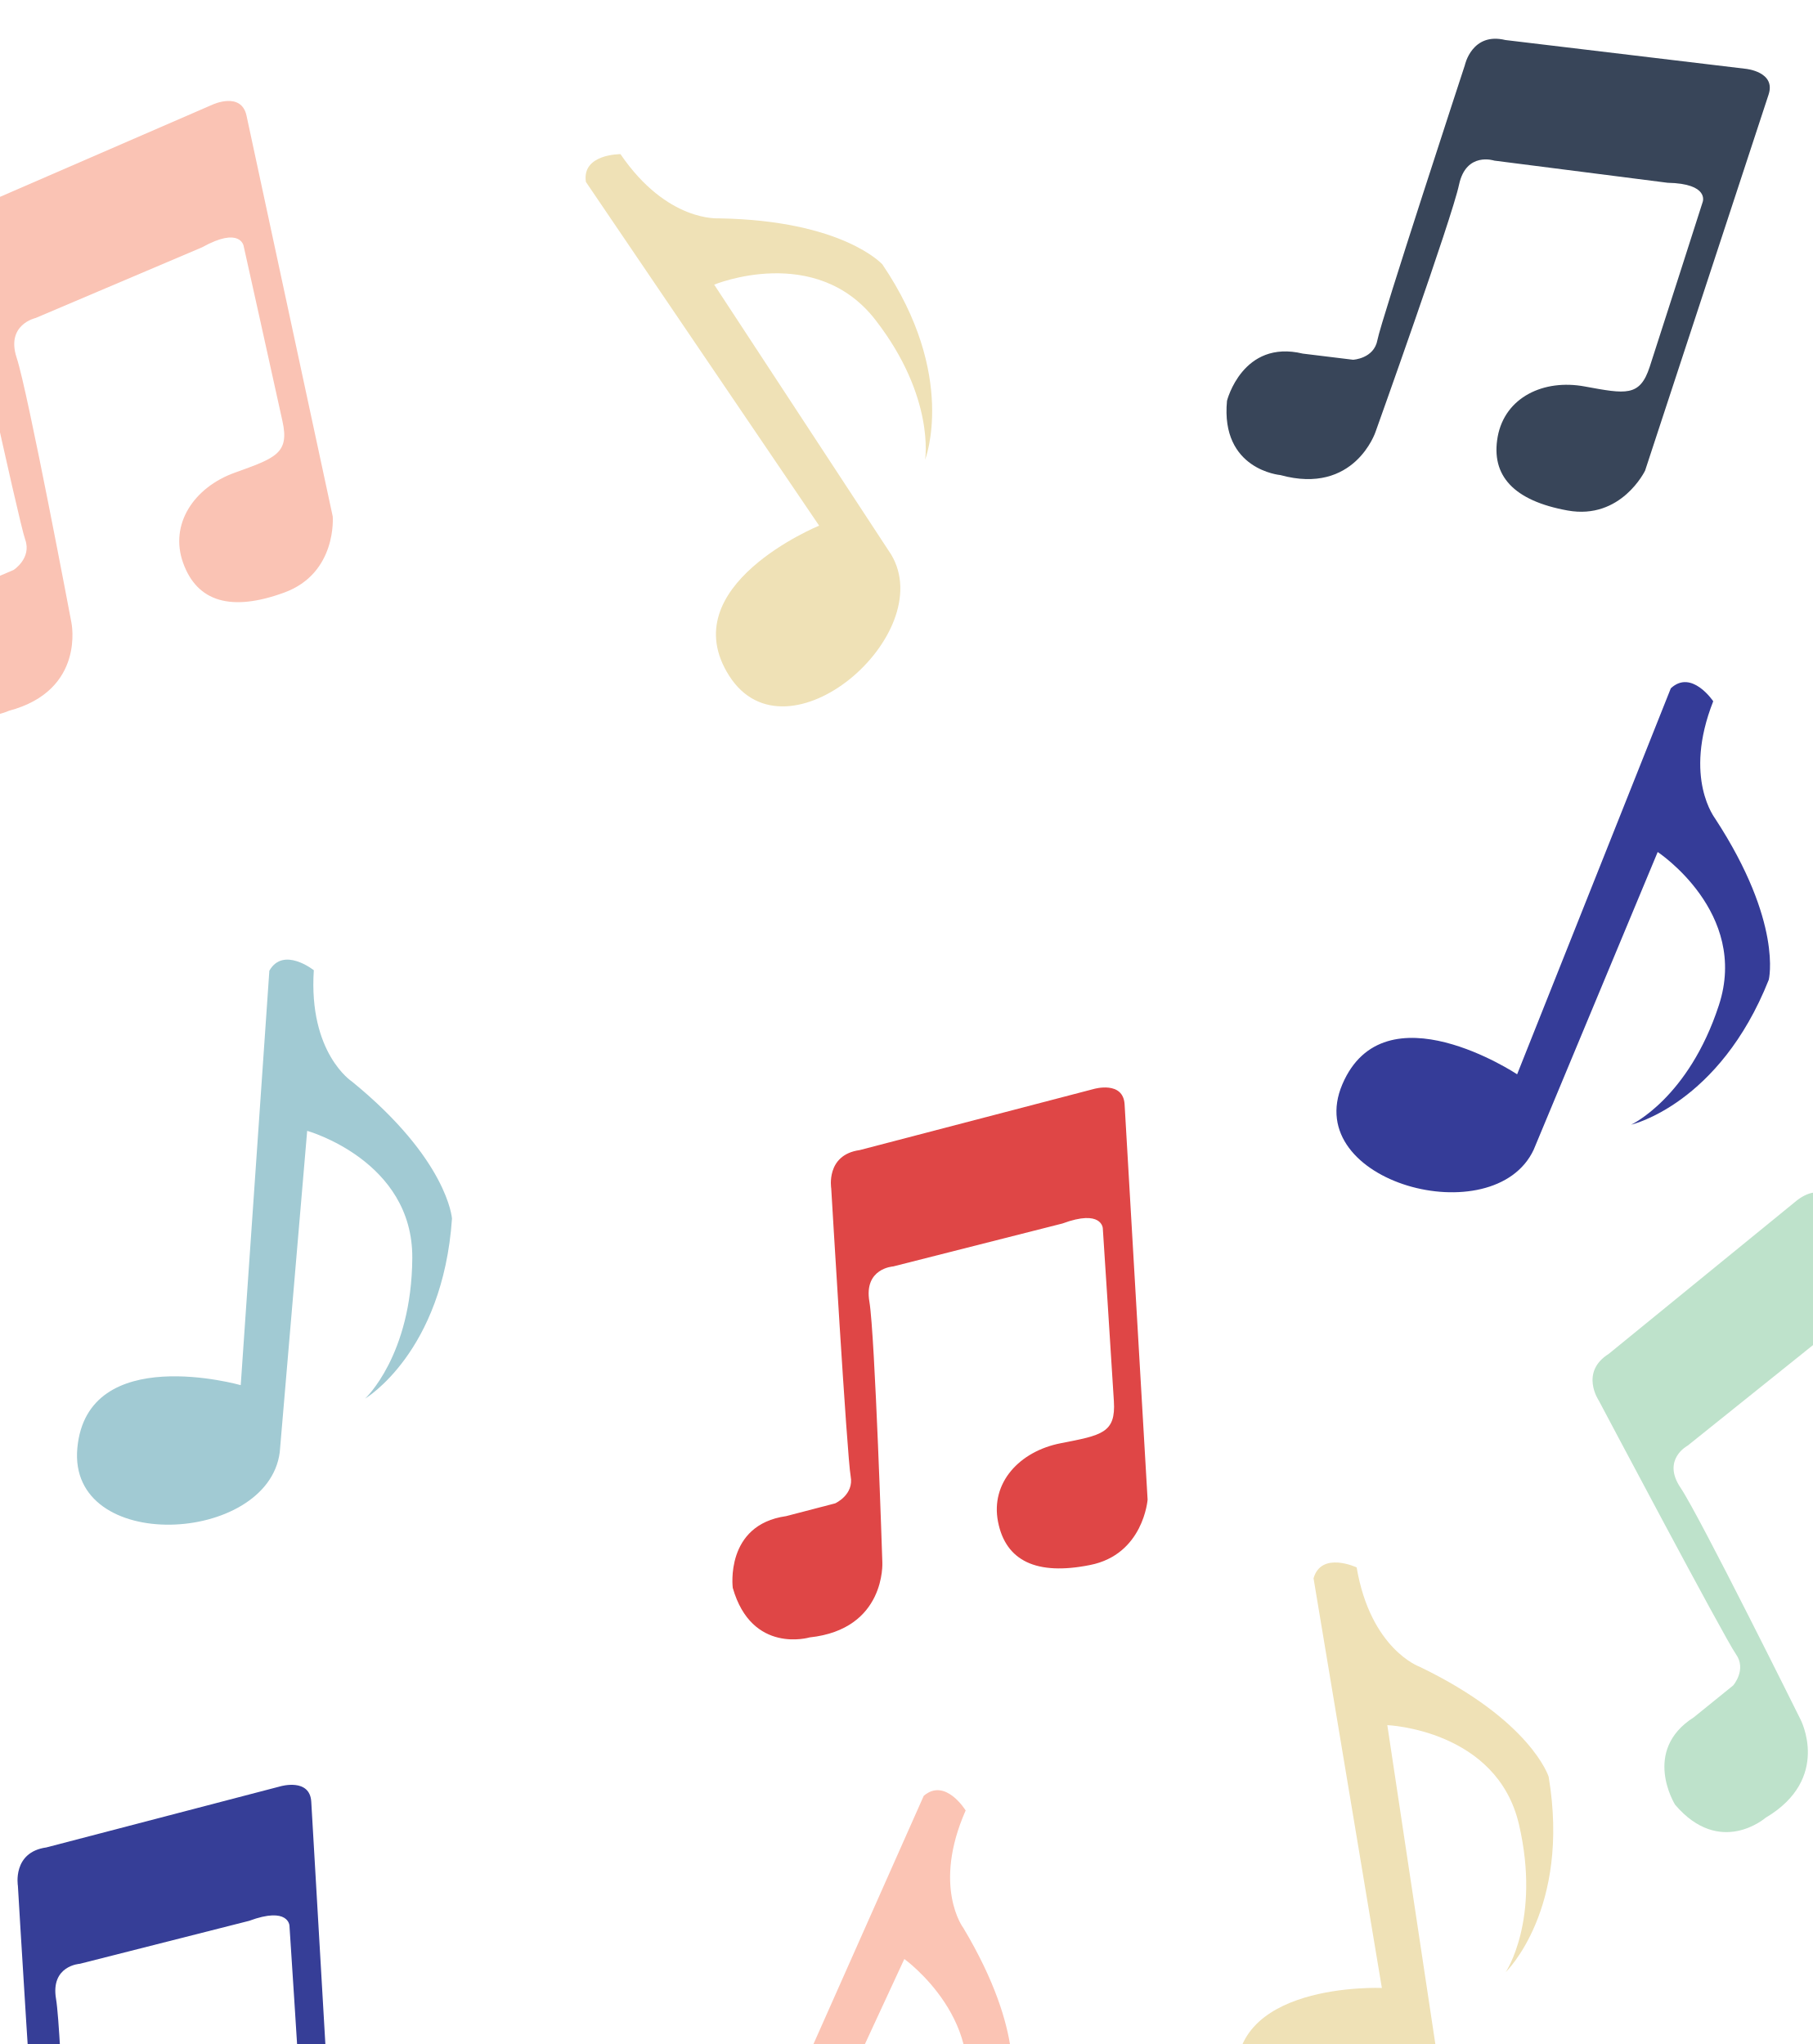
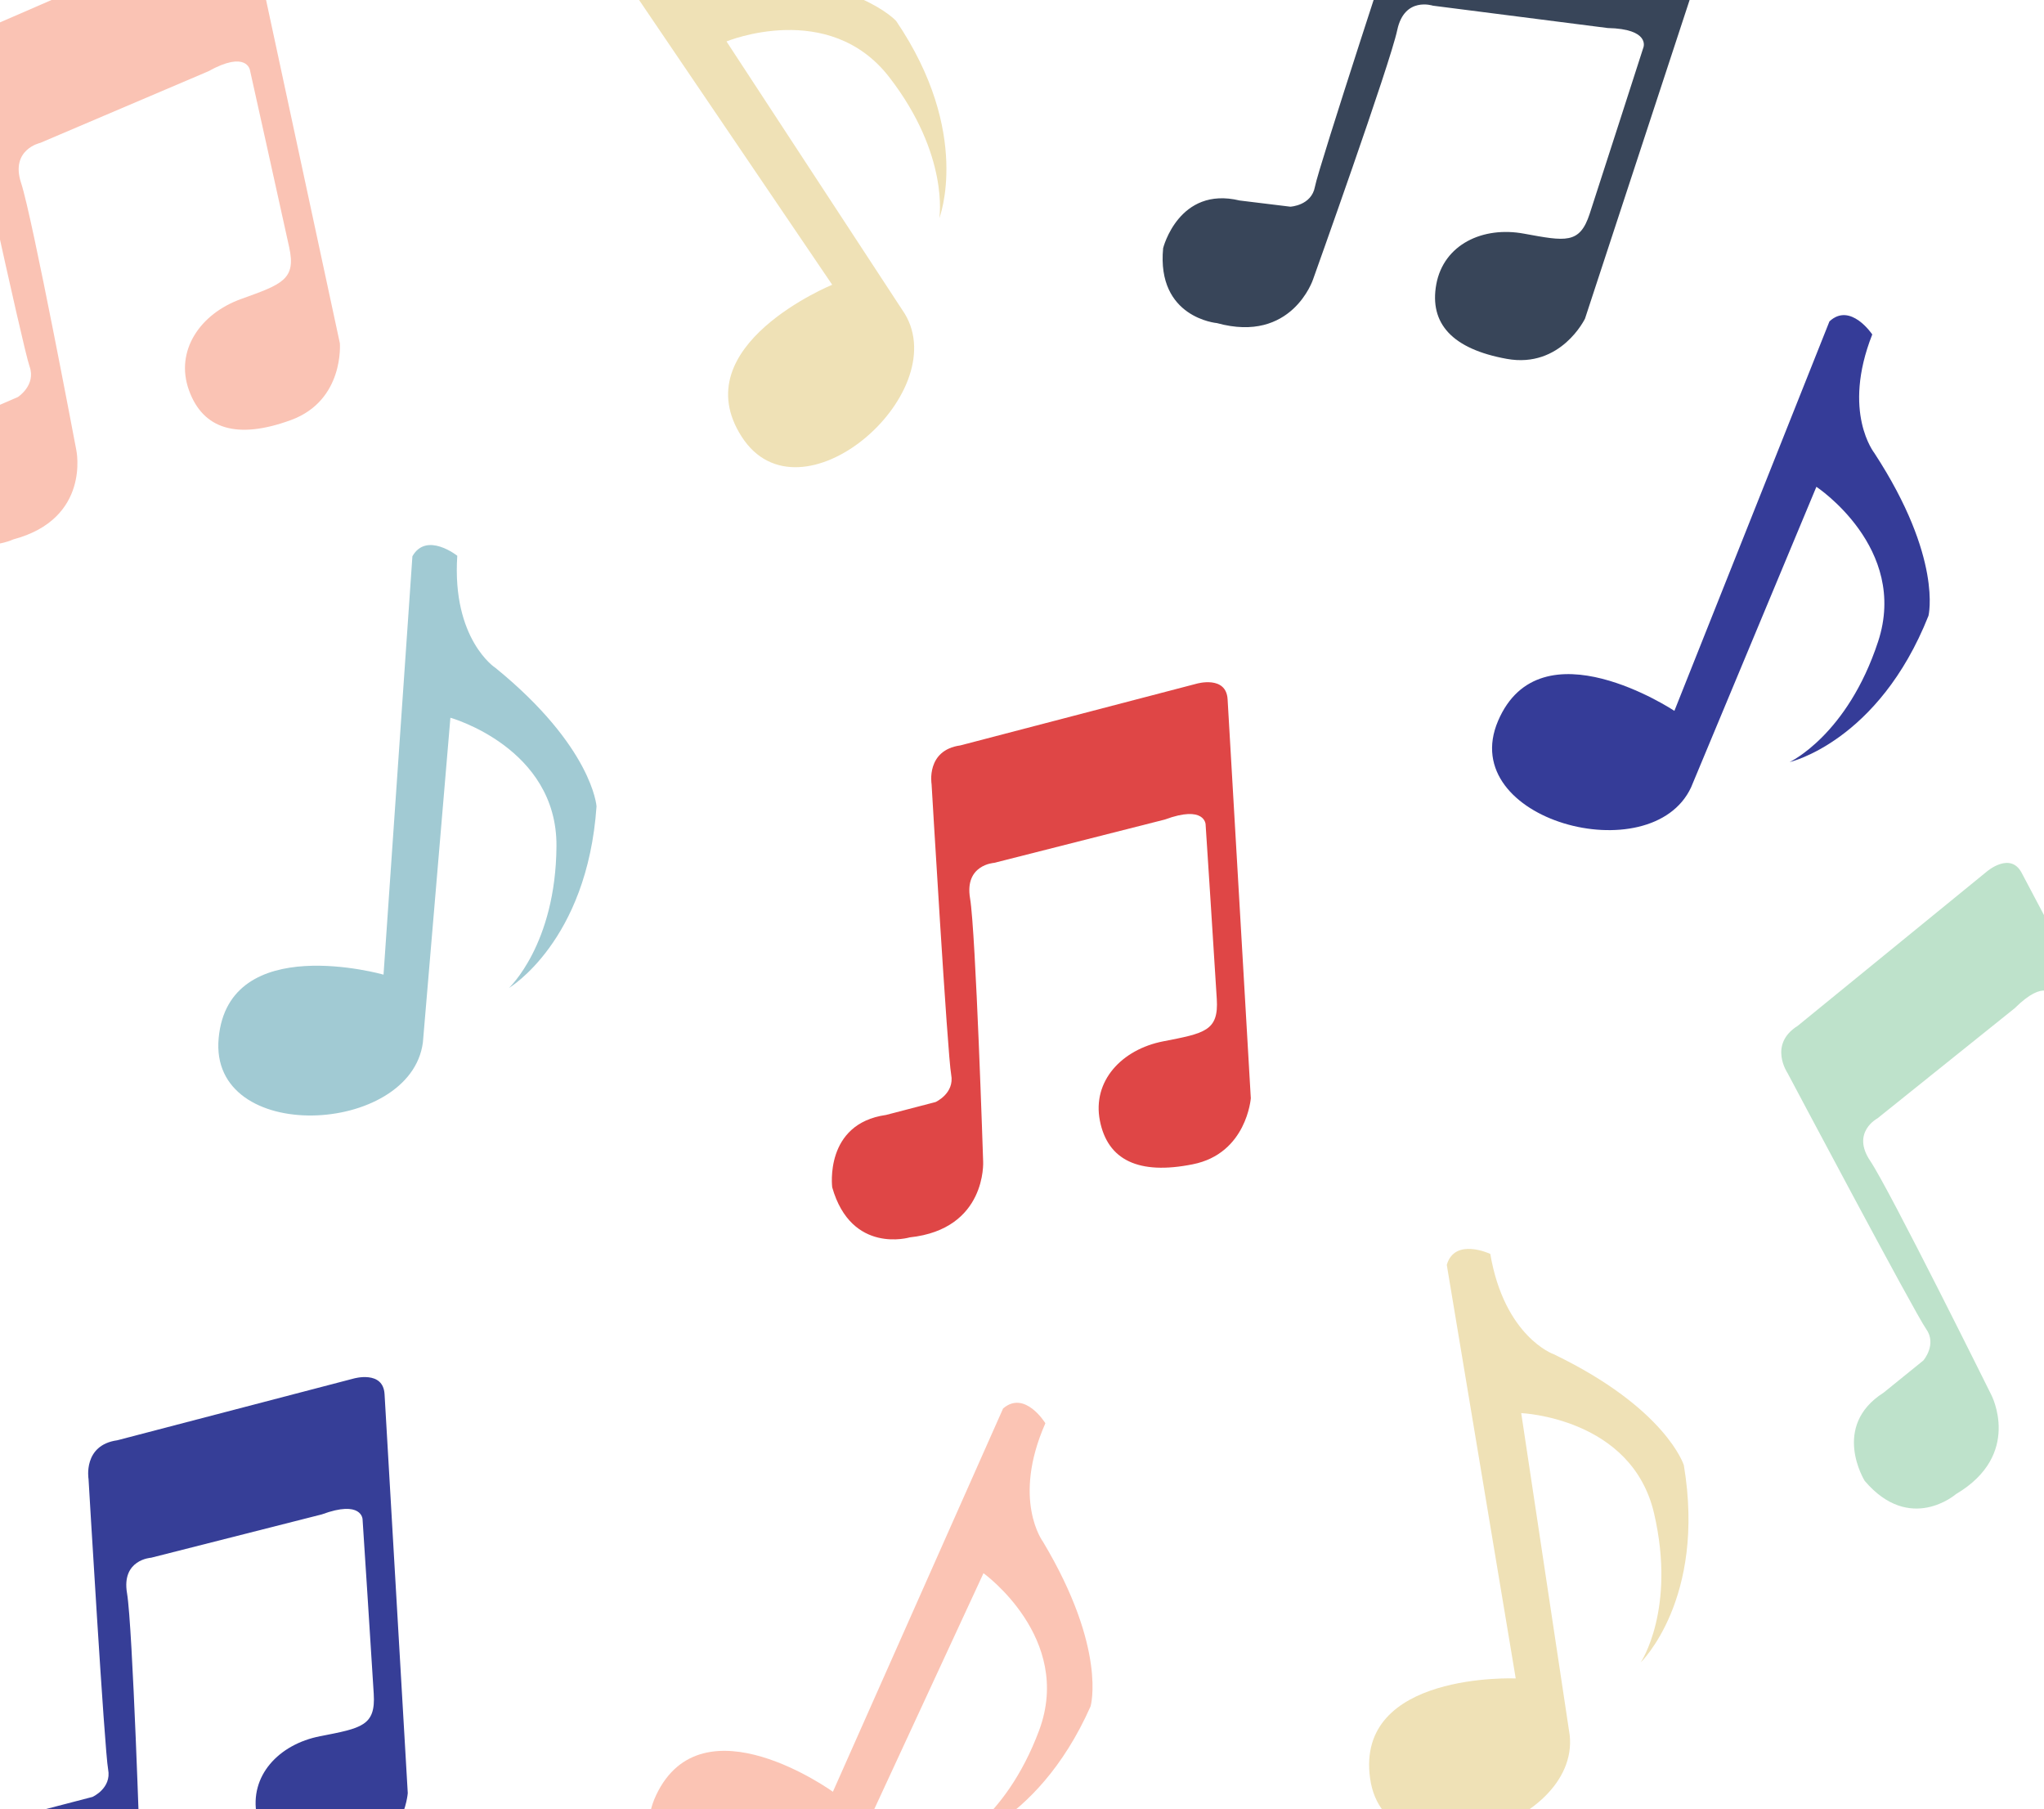
- <svg xmlns="http://www.w3.org/2000/svg" version="1.1" id="Layer_1" x="0px" y="0px" viewBox="0 0 1064 1200" style="enable-background:new 0 0 1064 1200;" xml:space="preserve">
+ <svg xmlns="http://www.w3.org/2000/svg" version="1.1" id="Layer_1" x="0px" y="0px" viewBox="0 0 1189 1052" style="enable-background:new 0 0 1189 1052;" xml:space="preserve">
  <style type="text/css">
	.st0{fill:#FAC3B4;}
	.st1{fill:#384559;}
	.st2{fill:#DF4646;}
	.st3{fill:#BEE2CB;}
	.st4{fill:#363E97;}
	.st5{fill:#EFE1B6;}
	.st6{fill:#353C98;}
	.st7{fill:#A1CAD3;}
	.st8{fill:#FBC4B4;}
</style>
-   <path class="st0" d="M118.6,145.2l-97.7,41.5c0,0-17.6,3.8-11.1,23.4s32.1,155.3,32.1,155.3s8.5,39.9-36.7,51.9  c0,0-33.1,15.7-50.8-22.6c0,0-10.8-37.1,25.3-48L8,334.6c0,0,10.7-6.9,6.8-17.8s-38.5-171-38.5-171S-30.3,126-10.2,120l135-58.6  c0,0,16.8-7.8,19.9,6.5s50.6,235.3,50.6,235.3s2.7,33.3-28.5,44.7s-51.1,5.4-59.3-17.4s6.4-44.4,30.3-53c23.9-8.6,32.2-11.3,28-30.2  c-4.1-18.9-22.8-102.9-22.8-102.9S141.1,132.7,118.6,145.2z" />
-   <path class="st1" d="M978.8,107.3l-101.7-13c0,0-16.5-5.5-20.7,14.1c-4.1,19.6-49,145.1-49,145.1s-12.3,37.4-55.9,25.4  c0,0-35.2-3-31.3-43.6c0,0,9.1-36.2,44.5-27.7l29.5,3.6c0,0,12.3-0.6,14.3-11.6c2-11,51.3-161.3,51.3-161.3s4.1-19.6,23.8-14.8  l141.1,16.9c0,0,17.8,1.7,13.4,15.1s-72.5,220.8-72.5,220.8s-14,29.1-45.5,23.4s-45.2-20.4-41-43.4c4.3-23.1,27-33.9,51.1-29.4  c24.1,4.4,32.3,6.2,38.1-11.5s31.1-96.8,31.1-96.8S1003.6,107.8,978.8,107.3z" />
-   <path class="st2" d="M623.6,718.3l-99.3,25.2c0,0-17.4,1-14,20.7c3.3,19.7,7.6,153,7.6,153s2.2,39.3-42.7,44.1  c0,0-33.9,10.1-45.1-29.1c0,0-4.8-37,31.3-42.1l28.8-7.5c0,0,11.2-5,9.1-16s-11.4-168.9-11.4-168.9s-3.4-19.7,16.7-22.5l137.5-35.9  c0,0,17.2-5,18,9.1c0.8,14.1,13.5,232,13.5,232s-2.4,32.2-33.8,38.4c-31.4,6.3-49.5-2.4-54-25.4c-4.5-23,12.7-41.4,36.8-46.1  s32.4-6,31.2-24.7c-1.1-18.7-6.5-101.5-6.5-101.5S646.8,709.7,623.6,718.3z" />
-   <path class="st3" d="M1070.5,784.6l-79.9,64.1c0,0-15.4,8.1-4.2,24.7c11.2,16.6,70.4,136,70.4,136s18.4,34.8-20.5,57.8  c0,0-26.7,23.3-53.1-7.7c0,0-19.8-31.7,11-51.3l23.1-18.7c0,0,8.1-9.3,1.6-18.4s-80.5-148.9-80.5-148.9s-11.3-16.6,5.9-27.4  l110.1-89.8c0,0,13.6-11.7,20.2,0.8c6.6,12.5,108.6,205.4,108.6,205.4s11.2,30.2-14.8,49s-46.1,18.4-59.7-0.7  c-13.6-19.1-5.6-43,14.3-57.2s26.9-18.9,18.2-35.4c-8.8-16.5-48.1-89.7-48.1-89.7S1088.1,767.1,1070.5,784.6z" />
-   <path class="st4" d="M146.2,1127.7l-99.3,25.2c0,0-17.4,1-14,20.7c3.3,19.7,7.6,153,7.6,153s2.2,39.3-42.7,44.1  c0,0-33.9,10.1-45.1-29.1c0,0-4.8-37,31.3-42.1l28.8-7.5c0,0,11.2-5,9.1-16s-11.4-168.9-11.4-168.9s-3.4-19.7,16.7-22.5l137.5-35.9  c0,0,17.2-5,18,9.1c0.8,14.1,13.5,232,13.5,232s-2.4,32.2-33.8,38.4c-31.4,6.3-49.5-2.4-54-25.4c-4.5-23,12.7-41.4,36.8-46.1  c24.1-4.7,32.4-6,31.2-24.7c-1.1-18.7-6.5-101.5-6.5-101.5S169.4,1119.1,146.2,1127.7z" />
-   <path class="st5" d="M364.2,90.5c0,0-22.8-0.2-20.3,16.3l136.9,201.8c0,0-86.6,35.4-52.7,88.3s123-24.4,95-71.3L419.2,167.1  c0,0,59.6-24.6,94.7,20.8c35.1,45.3,29.1,82,29.1,82s19.2-49.4-25.1-114.7c0,0-23.1-25.8-95.9-27C422,128.1,391.7,130.8,364.2,90.5z  " />
-   <path class="st6" d="M1005.6,411.7c0,0-12.7-19-24.9-7.6l-90.2,226.6c0,0-78-51.8-102.6,5.9S877,724.6,900.2,675L973,500.2  c0,0,53.8,35.5,35.9,90c-17.8,54.5-51.5,70.1-51.5,70.1s51.7-11.8,80.8-85.1c0,0,8.4-33.5-31.4-94.5  C1006.9,480.6,987.7,457.1,1005.6,411.7z" />
-   <path class="st7" d="M184.2,569.6c0,0-17.9-14.2-26.1,0.3l-16.8,243.3c0,0-90.1-25.6-95.9,36.9s111.8,56.7,118.8,2.5l16.1-188.7  c0,0,62.1,17.4,61.7,74.7c-0.4,57.3-27.7,82.5-27.7,82.5s45.6-27,51-105.7c0,0-2.3-34.5-58.8-80.5  C206.5,634.9,181,618.3,184.2,569.6z" />
-   <path class="st8" d="M566.8,1062.9c0,0-11.9-19.5-24.6-8.6l-99,222.9c0,0-75.9-54.8-102.8,1.9s85.7,91.5,110.8,42.9l79.6-171.9  c0,0,52.3,37.6,32.4,91.3c-20,53.7-54.2,68-54.2,68s52.1-9.8,84.1-81.9c0,0,9.7-33.2-27.7-95.7  C565.4,1131.9,547.1,1107.5,566.8,1062.9z" />
-   <path class="st5" d="M796.3,920.2c0,0-20.7-9.7-25.3,6.4l40.1,240.5c0,0-93.5-4-84.7,58.2c8.8,62.2,121.9,29.2,116.1-25.2  l-28.2-187.3c0,0,64.4,2.6,77.3,58.4c12.9,55.8-7.8,86.6-7.8,86.6S922,1121,909,1043.1c0,0-10.2-33-75.8-64.6  C833.2,978.5,804.5,968.3,796.3,920.2z" />
+   <path class="st0" d="M121.1,41.5L23.4,83.1c0,0-17.6,3.8-11.1,23.4s32.1,155.3,32.1,155.3s8.5,39.9-36.7,51.9  c0,0-33.1,15.7-50.8-22.6c0,0-10.8-37.1,25.3-48l28.2-12.2c0,0,10.7-6.9,6.8-17.8c-3.9-10.9-38.5-171-38.5-171s-6.6-19.7,13.5-25.7  l135-58.6c0,0,16.8-7.8,19.9,6.5s50.6,235.3,50.6,235.3s2.7,33.3-28.5,44.7c-31.2,11.4-51.1,5.4-59.3-17.4s6.4-44.4,30.3-53  c23.9-8.6,32.2-11.3,28-30.2c-4.1-18.9-22.8-102.9-22.8-102.9S143.6,29,121.1,41.5z" />
+   <path class="st1" d="M935.2,16.3l-101.7-13c0,0-16.5-5.5-20.7,14.1c-4.1,19.6-49,145.1-49,145.1s-12.3,37.4-55.9,25.4  c0,0-35.2-3-31.3-43.6c0,0,9.1-36.2,44.5-27.7l29.5,3.6c0,0,12.3-0.6,14.3-11.6c2-11,51.3-161.3,51.3-161.3s4.1-19.6,23.8-14.8  l141.1,16.9c0,0,17.8,1.7,13.4,15.1c-4.4,13.4-72.5,220.8-72.5,220.8s-14,29.1-45.5,23.4c-31.5-5.7-45.2-20.4-41-43.4  c4.3-23.1,27-33.9,51.1-29.4c24.1,4.4,32.3,6.2,38.1-11.5S956,27.5,956,27.5S960,16.8,935.2,16.3z" />
+   <path class="st2" d="M677.6,476.6l-99.3,25.2c0,0-17.4,1-14,20.7c3.3,19.7,7.6,153,7.6,153s2.2,39.3-42.7,44.1  c0,0-33.9,10.1-45.1-29.1c0,0-4.8-37,31.3-42.1l28.8-7.5c0,0,11.2-5,9.1-16c-2.1-11-11.4-168.9-11.4-168.9s-3.4-19.7,16.7-22.5  l137.5-35.9c0,0,17.2-5,18,9.1c0.8,14.1,13.5,232,13.5,232s-2.4,32.2-33.8,38.4c-31.4,6.3-49.5-2.4-54-25.4  c-4.5-23,12.7-41.4,36.8-46.1s32.4-6,31.2-24.7c-1.1-18.7-6.5-101.5-6.5-101.5S700.9,468,677.6,476.6z" />
+   <path class="st3" d="M1172,586.3l-79.9,64.1c0,0-15.4,8.1-4.2,24.7c11.2,16.6,70.4,136,70.4,136s18.4,34.8-20.5,57.8  c0,0-26.7,23.3-53.1-7.7c0,0-19.8-31.7,11-51.3l23.1-18.7c0,0,8.1-9.3,1.6-18.4S1039.8,624,1039.8,624s-11.3-16.6,5.9-27.4  l110.1-89.8c0,0,13.6-11.7,20.2,0.8c6.6,12.5,108.6,205.4,108.6,205.4s11.2,30.2-14.8,49s-46.1,18.4-59.7-0.7  c-13.6-19.1-5.6-43,14.3-57.2s26.9-18.9,18.2-35.4c-8.8-16.5-48.1-89.7-48.1-89.7S1189.6,568.8,1172,586.3z" />
+   <path class="st4" d="M187.2,880.7l-99.3,25.2c0,0-17.4,1-14,20.7c3.3,19.7,7.6,153,7.6,153s2.2,39.3-42.7,44.1  c0,0-33.9,10.1-45.1-29.1c0,0-4.8-37,31.3-42.1l28.8-7.5c0,0,11.2-5,9.1-16c-2.1-11-11.4-168.9-11.4-168.9s-3.4-19.7,16.7-22.5  l137.5-35.9c0,0,17.2-5,18,9.1c0.8,14.1,13.5,232,13.5,232s-2.4,32.2-33.8,38.4c-31.4,6.3-49.5-2.4-54-25.4  c-4.5-23,12.7-41.4,36.8-46.1s32.4-6,31.2-24.7c-1.1-18.7-6.5-101.5-6.5-101.5S210.5,872.1,187.2,880.7z" />
+   <path class="st5" d="M367.5-52.5c0,0-22.8-0.2-20.3,16.3l136.9,201.8c0,0-86.6,35.4-52.7,88.3s123-24.4,95-71.3L422.6,24.1  c0,0,59.6-24.6,94.7,20.8s29.1,82,29.1,82s19.2-49.4-25.1-114.7c0,0-23.1-25.8-95.9-27C425.3-14.9,395.1-12.3,367.5-52.5z" />
+   <path class="st6" d="M1089.1,194.5c0,0-12.7-19-24.9-7.6L974,413.4c0,0-78-51.8-102.6,5.9s89.2,88.1,112.3,38.6l72.9-174.8  c0,0,53.8,35.5,35.9,90s-51.5,70.1-51.5,70.1s51.7-11.8,80.8-85.1c0,0,8.4-33.5-31.4-94.5C1090.4,263.5,1071.2,239.9,1089.1,194.5z" />
+   <path class="st7" d="M266,323.2c0,0-17.9-14.2-26.1,0.3l-16.8,243.3c0,0-90.1-25.6-95.9,36.9c-5.9,62.5,111.8,56.7,118.8,2.5  L262,417.4c0,0,62.1,17.4,61.7,74.7S296,574.6,296,574.6s45.6-27,51-105.7c0,0-2.3-34.5-58.8-80.5  C288.2,388.5,262.8,371.9,266,323.2z" />
+   <path class="st8" d="M608.1,827.7c0,0-11.9-19.5-24.6-8.6l-99,222.9c0,0-75.9-54.8-102.8,1.9c-26.9,56.7,85.7,91.5,110.8,42.9  l79.6-171.9c0,0,52.3,37.6,32.4,91.3c-20,53.7-54.2,68-54.2,68s52.1-9.8,84.1-81.9c0,0,9.7-33.2-27.7-95.7  C606.7,896.6,588.4,872.3,608.1,827.7z" />
+   <path class="st5" d="M866.9,729.2c0,0-20.7-9.7-25.3,6.4l40.1,240.5c0,0-93.5-4-84.7,58.2c8.8,62.2,121.9,29.2,116.1-25.2  l-28.2-187.3c0,0,64.4,2.6,77.3,58.4s-7.8,86.6-7.8,86.6s38.1-36.8,25.1-114.7c0,0-10.2-33-75.8-64.6  C903.7,787.6,875.1,777.3,866.9,729.2z" />
</svg>
